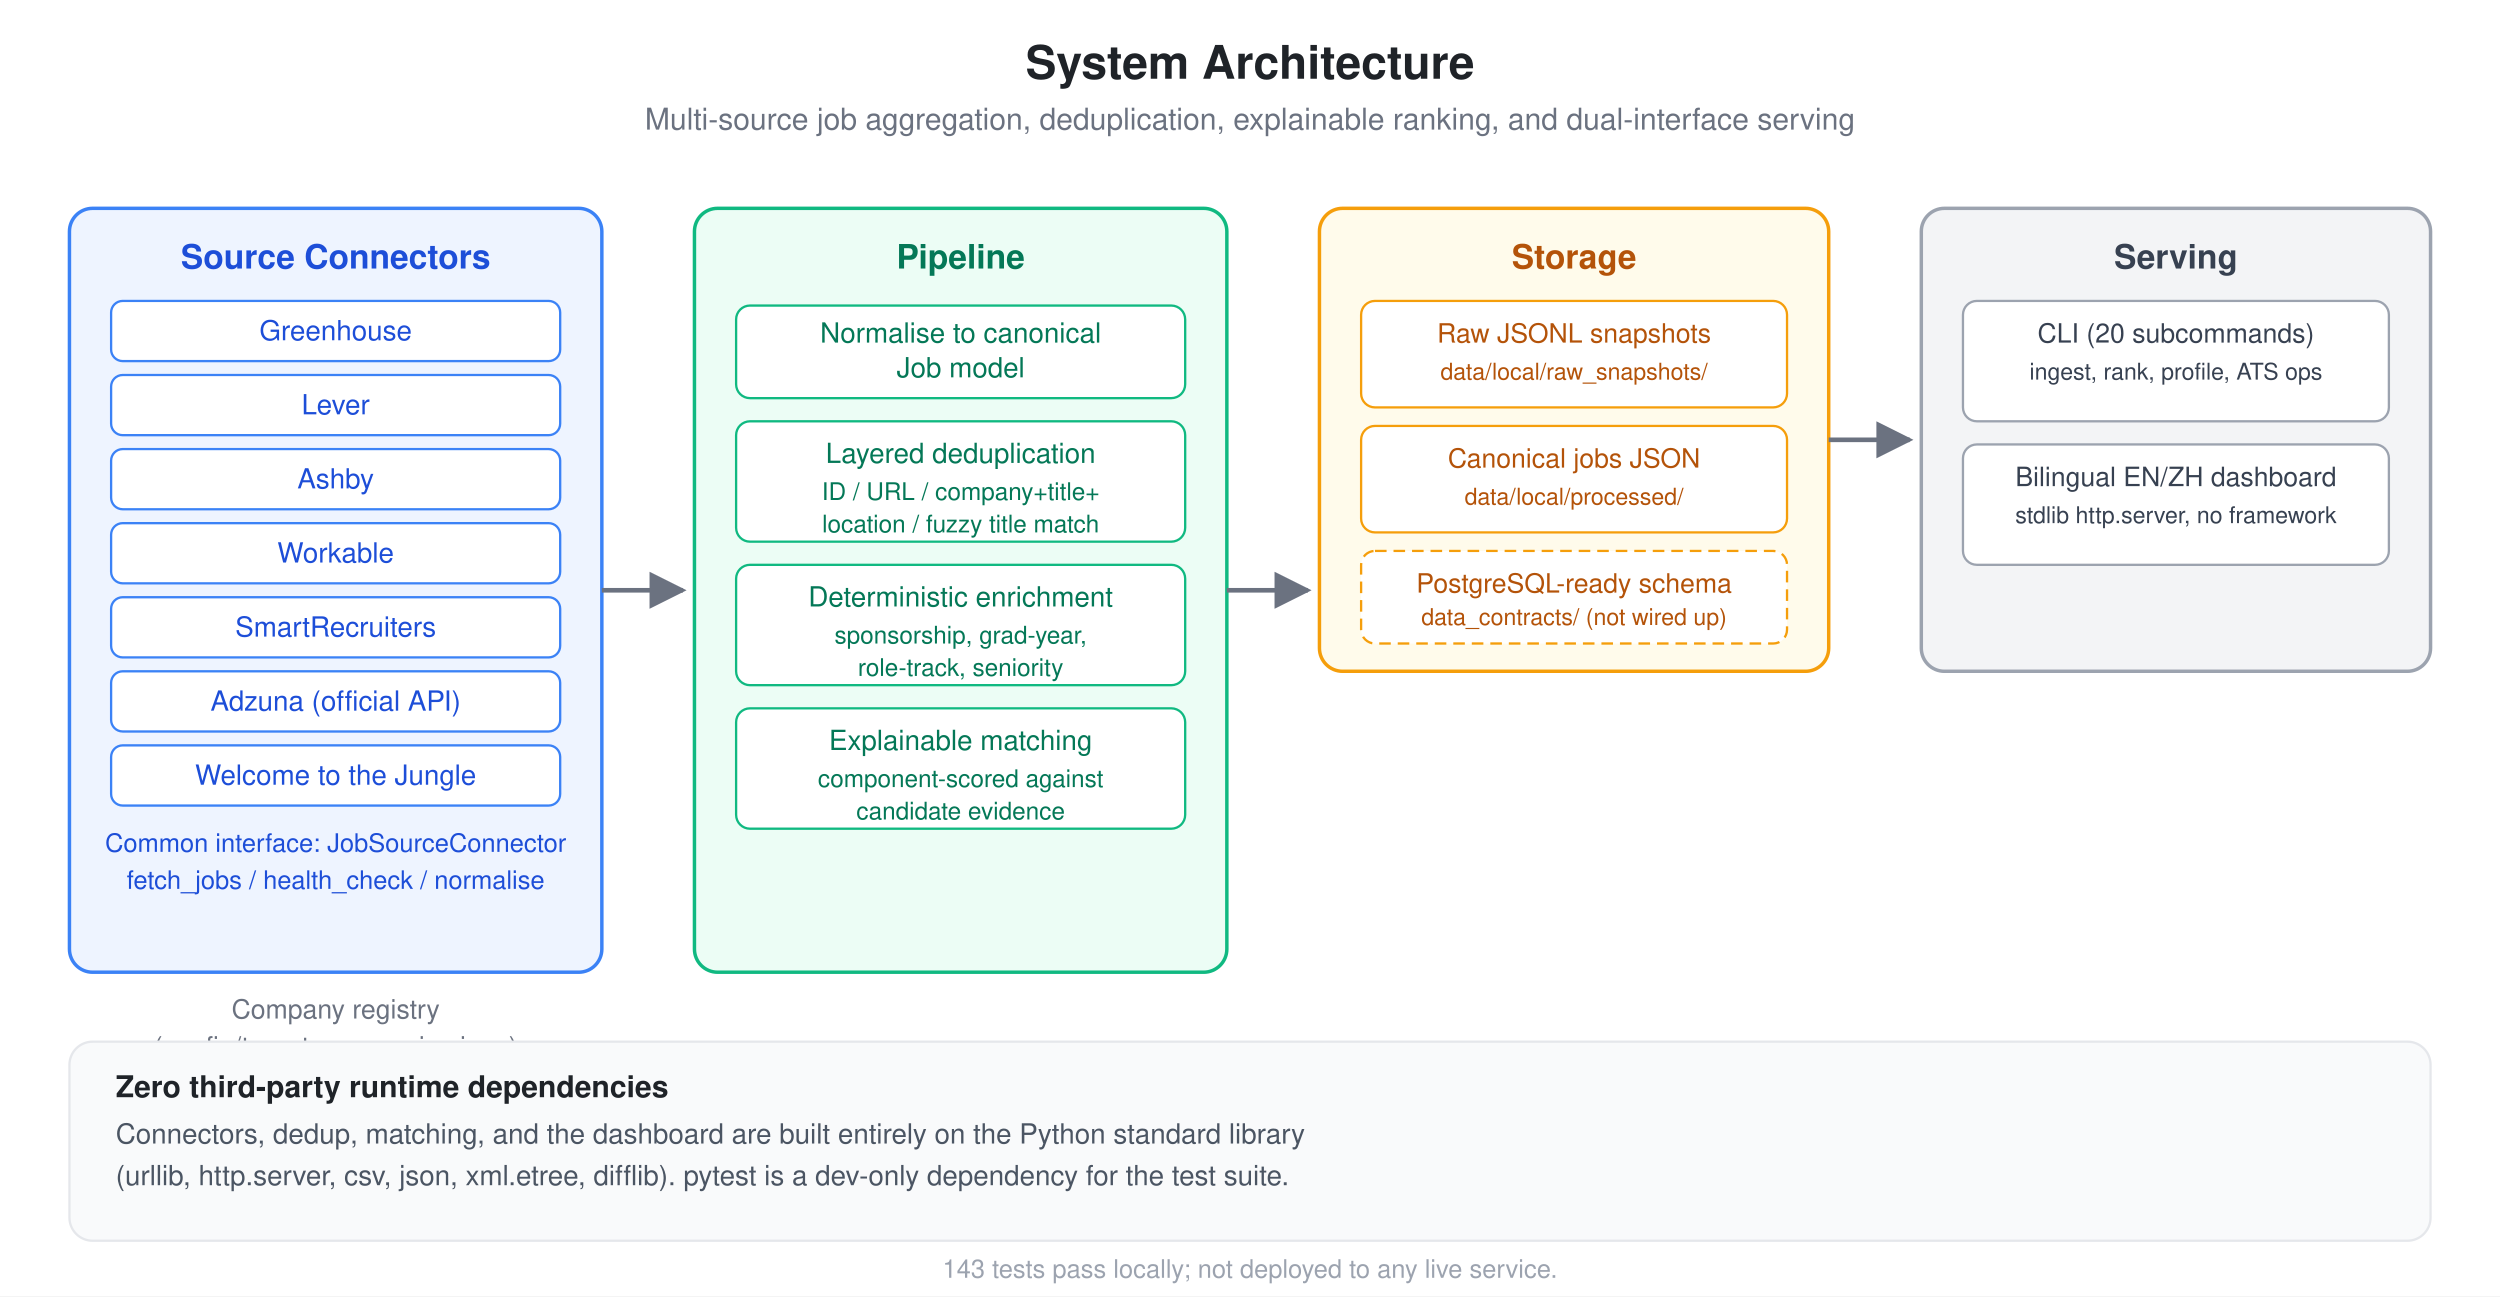
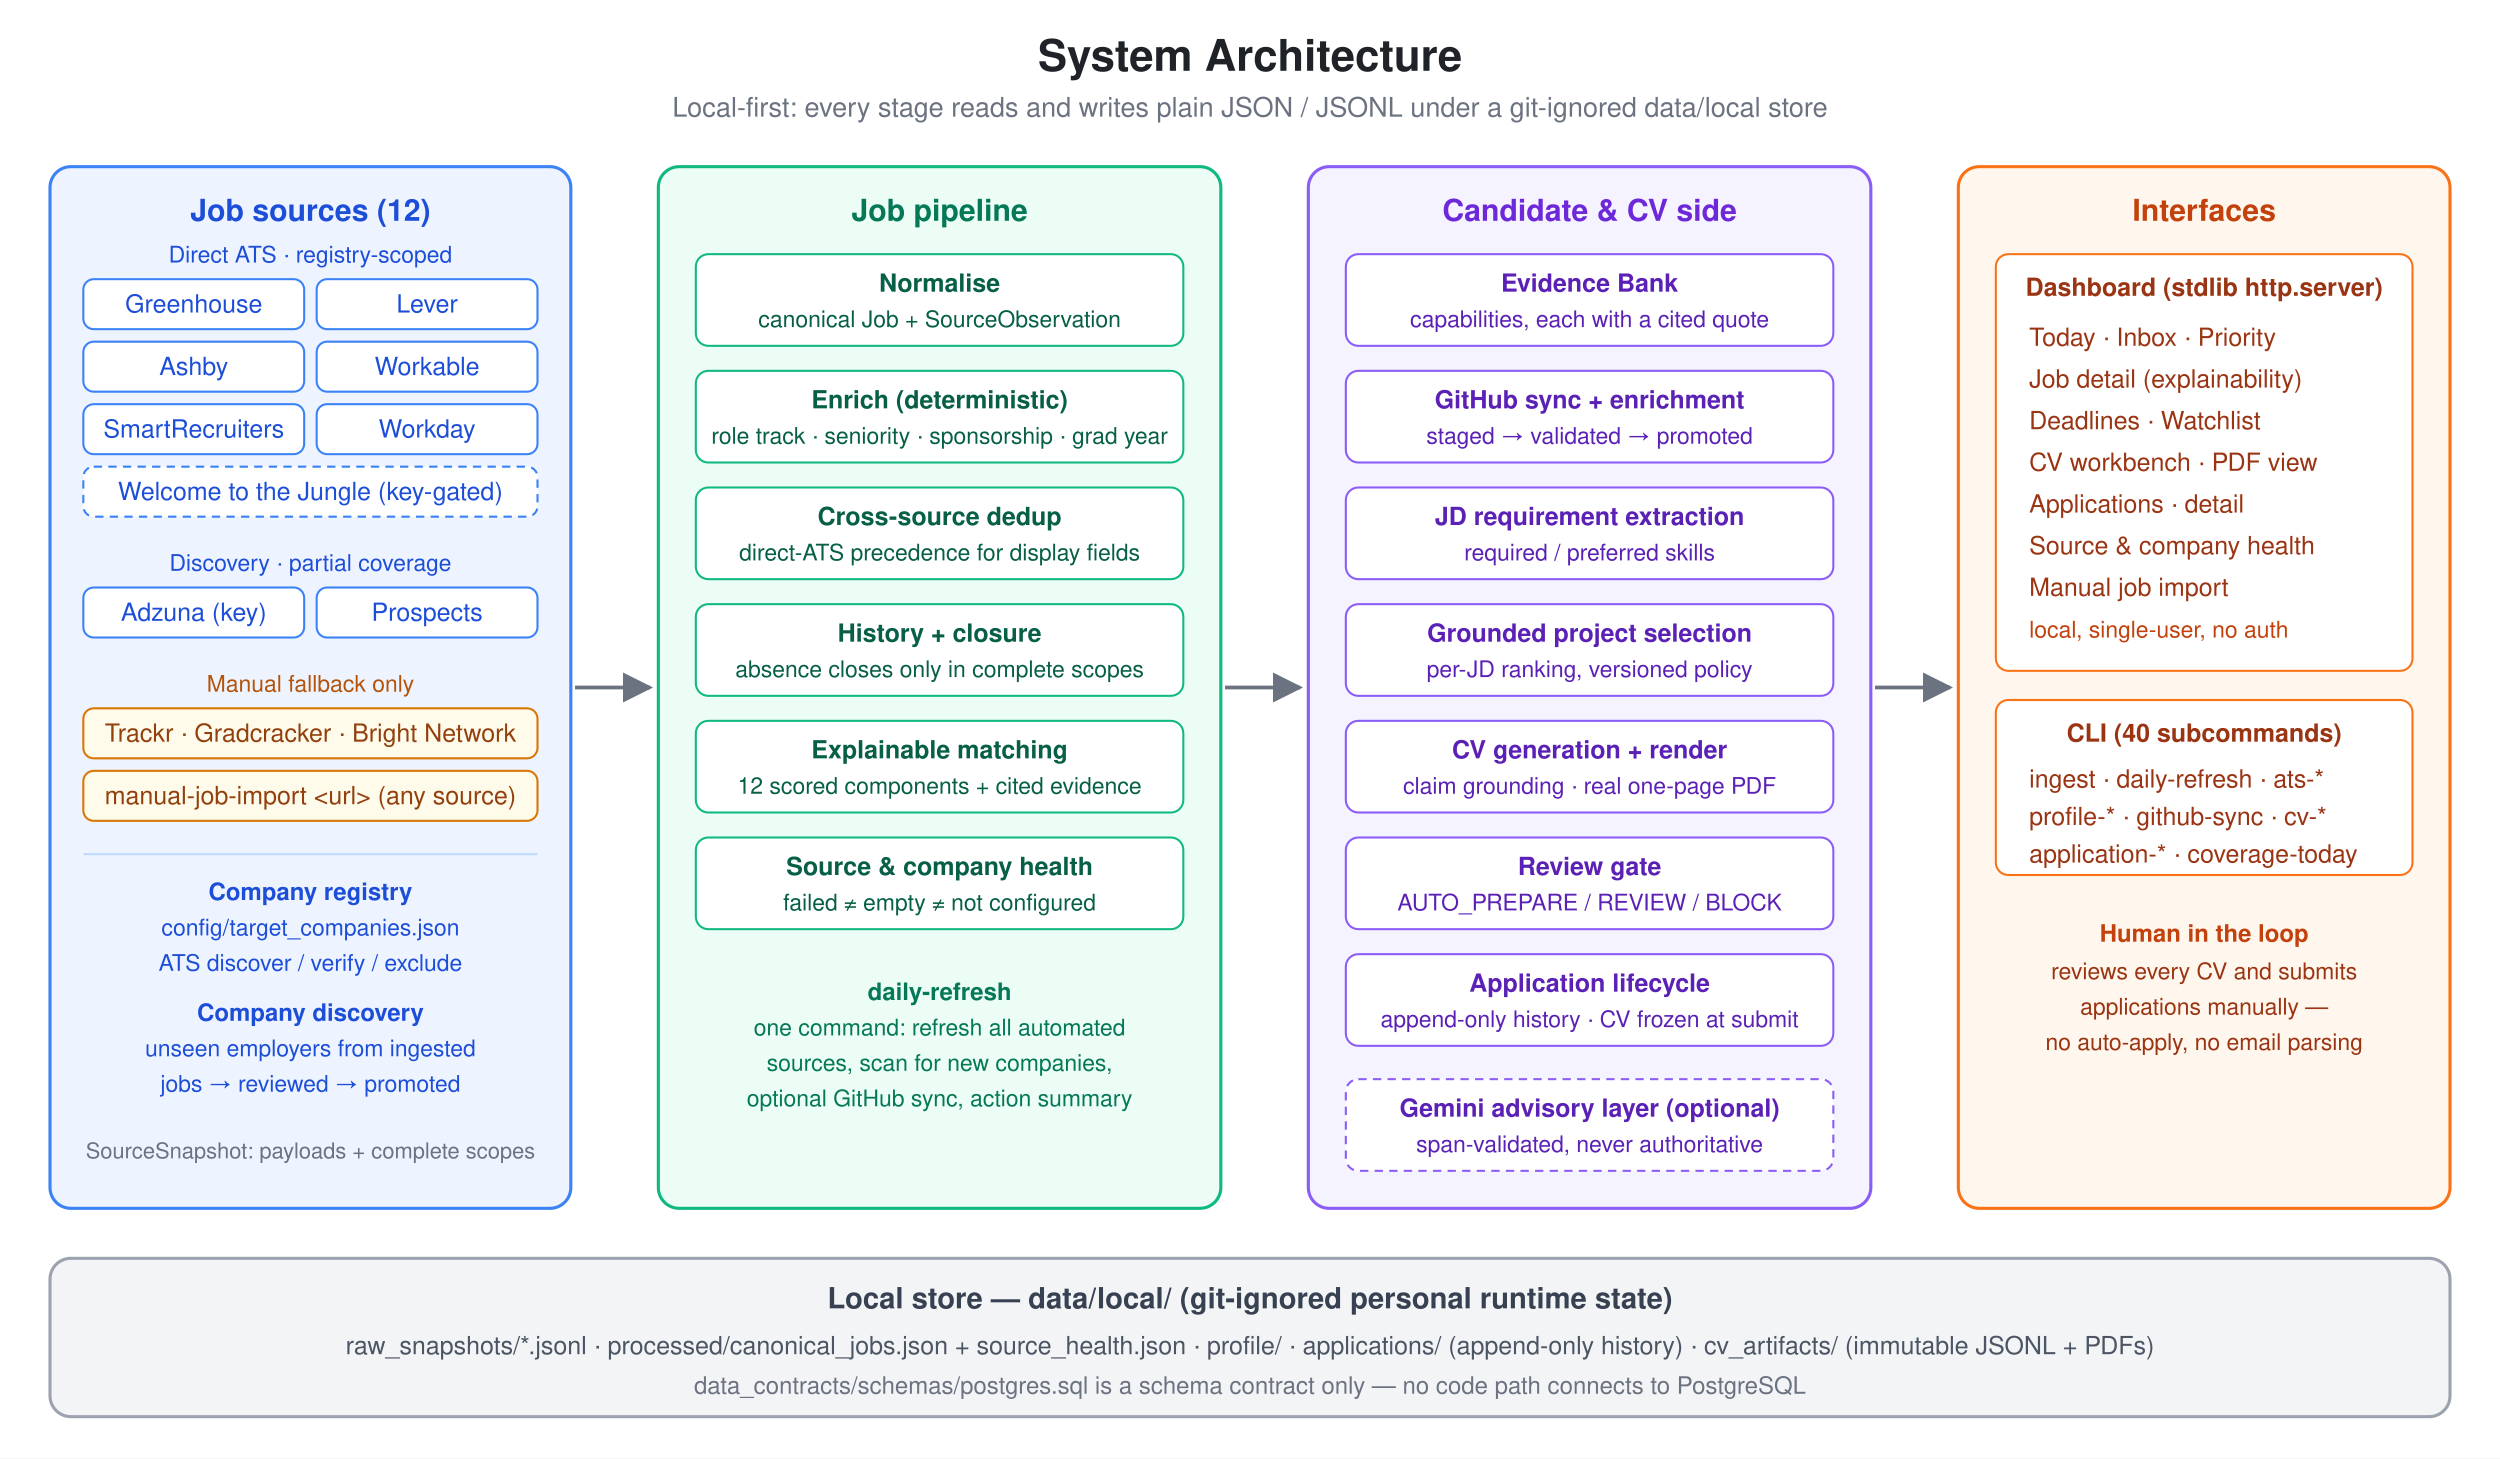
- <svg xmlns="http://www.w3.org/2000/svg" viewBox="0 0 1080 560" font-family="Helvetica, Arial, sans-serif">
+ <svg xmlns="http://www.w3.org/2000/svg" viewBox="0 0 1200 700" font-family="Helvetica, Arial, sans-serif">
  <defs>
    <marker id="arrow" viewBox="0 0 10 10" refX="9" refY="5" markerWidth="8" markerHeight="8" orient="auto-start-reverse">
      <path d="M0,0 L10,5 L0,10 z" fill="#6b7280" />
    </marker>
  </defs>
-   <rect width="1080" height="560" fill="#ffffff" />
-   <text x="540" y="34" text-anchor="middle" font-size="20" font-weight="700" fill="#1f2328">System Architecture</text>
-   <text x="540" y="56" text-anchor="middle" font-size="13" fill="#6b7280">Multi-source job aggregation, deduplication, explainable ranking, and dual-interface serving</text>
-   <rect x="30" y="90" width="230" height="330" rx="10" fill="#eef4ff" stroke="#3b82f6" stroke-width="1.5" />
-   <text x="145" y="116" text-anchor="middle" font-size="14.5" font-weight="700" fill="#1d4ed8">Source Connectors</text>
+   <rect width="1200" height="700" fill="#ffffff" />
+   <text x="600" y="34" text-anchor="middle" font-size="21" font-weight="700" fill="#1f2328">System Architecture</text>
+   <text x="600" y="56" text-anchor="middle" font-size="13" fill="#6b7280">Local-first: every stage reads and writes plain JSON / JSONL under a git-ignored data/local store</text>
+   <rect x="24" y="80" width="250" height="500" rx="10" fill="#eef4ff" stroke="#3b82f6" stroke-width="1.5" />
+   <text x="149" y="106" text-anchor="middle" font-size="14.5" font-weight="700" fill="#1d4ed8">Job sources (12)</text>
+   <text x="149" y="126" text-anchor="middle" font-size="11" fill="#1d4ed8">Direct ATS · registry-scoped</text>
  <g font-size="12" fill="#1d4ed8">
-     <rect x="48" y="130" width="194" height="26" rx="5" fill="#ffffff" stroke="#3b82f6" />
-     <text x="145" y="147" text-anchor="middle">Greenhouse</text>
-     <rect x="48" y="162" width="194" height="26" rx="5" fill="#ffffff" stroke="#3b82f6" />
-     <text x="145" y="179" text-anchor="middle">Lever</text>
-     <rect x="48" y="194" width="194" height="26" rx="5" fill="#ffffff" stroke="#3b82f6" />
-     <text x="145" y="211" text-anchor="middle">Ashby</text>
-     <rect x="48" y="226" width="194" height="26" rx="5" fill="#ffffff" stroke="#3b82f6" />
-     <text x="145" y="243" text-anchor="middle">Workable</text>
-     <rect x="48" y="258" width="194" height="26" rx="5" fill="#ffffff" stroke="#3b82f6" />
-     <text x="145" y="275" text-anchor="middle">SmartRecruiters</text>
-     <rect x="48" y="290" width="194" height="26" rx="5" fill="#ffffff" stroke="#3b82f6" />
-     <text x="145" y="307" text-anchor="middle">Adzuna (official API)</text>
-     <rect x="48" y="322" width="194" height="26" rx="5" fill="#ffffff" stroke="#3b82f6" />
-     <text x="145" y="339" text-anchor="middle">Welcome to the Jungle</text>
+     <rect x="40" y="134" width="106" height="24" rx="5" fill="#fff" stroke="#3b82f6" />
+     <text x="93" y="150" text-anchor="middle">Greenhouse</text>
+     <rect x="152" y="134" width="106" height="24" rx="5" fill="#fff" stroke="#3b82f6" />
+     <text x="205" y="150" text-anchor="middle">Lever</text>
+     <rect x="40" y="164" width="106" height="24" rx="5" fill="#fff" stroke="#3b82f6" />
+     <text x="93" y="180" text-anchor="middle">Ashby</text>
+     <rect x="152" y="164" width="106" height="24" rx="5" fill="#fff" stroke="#3b82f6" />
+     <text x="205" y="180" text-anchor="middle">Workable</text>
+     <rect x="40" y="194" width="106" height="24" rx="5" fill="#fff" stroke="#3b82f6" />
+     <text x="93" y="210" text-anchor="middle">SmartRecruiters</text>
+     <rect x="152" y="194" width="106" height="24" rx="5" fill="#fff" stroke="#3b82f6" />
+     <text x="205" y="210" text-anchor="middle">Workday</text>
+     <rect x="40" y="224" width="218" height="24" rx="5" fill="#fff" stroke="#3b82f6" stroke-dasharray="4 3" />
+     <text x="149" y="240" text-anchor="middle">Welcome to the Jungle (key-gated)</text>
  </g>
-   <text x="145" y="368" text-anchor="middle" font-size="11" fill="#1d4ed8">Common interface: JobSourceConnector</text>
-   <text x="145" y="384" text-anchor="middle" font-size="11" fill="#1d4ed8">fetch_jobs / health_check / normalise</text>
-   <rect x="48" y="396" width="194" height="14" fill="none" />
-   <text x="145" y="440" text-anchor="middle" font-size="11.5" fill="#6b7280">Company registry</text>
-   <text x="145" y="456" text-anchor="middle" font-size="11.5" fill="#6b7280">(config/target_companies.json)</text>
-   <text x="145" y="472" text-anchor="middle" font-size="11.5" fill="#6b7280">drives which connectors run,</text>
-   <text x="145" y="488" text-anchor="middle" font-size="11.5" fill="#6b7280">with automated ATS discovery</text>
-   <text x="145" y="504" text-anchor="middle" font-size="11.5" fill="#6b7280">and HTTP verification</text>
-   <rect x="300" y="90" width="230" height="330" rx="10" fill="#ecfdf5" stroke="#10b981" stroke-width="1.5" />
-   <text x="415" y="116" text-anchor="middle" font-size="14.5" font-weight="700" fill="#047857">Pipeline</text>
-   <g font-size="12" fill="#047857">
-     <rect x="318" y="132" width="194" height="40" rx="6" fill="#ffffff" stroke="#10b981" />
-     <text x="415" y="148" text-anchor="middle">Normalise to canonical</text>
-     <text x="415" y="163" text-anchor="middle">Job model</text>
-     <rect x="318" y="182" width="194" height="52" rx="6" fill="#ffffff" stroke="#10b981" />
-     <text x="415" y="200" text-anchor="middle">Layered deduplication</text>
-     <text x="415" y="216" text-anchor="middle" font-size="10.5">ID / URL / company+title+</text>
-     <text x="415" y="230" text-anchor="middle" font-size="10.5">location / fuzzy title match</text>
-     <rect x="318" y="244" width="194" height="52" rx="6" fill="#ffffff" stroke="#10b981" />
-     <text x="415" y="262" text-anchor="middle">Deterministic enrichment</text>
-     <text x="415" y="278" text-anchor="middle" font-size="10.5">sponsorship, grad-year,</text>
-     <text x="415" y="292" text-anchor="middle" font-size="10.5">role-track, seniority</text>
-     <rect x="318" y="306" width="194" height="52" rx="6" fill="#ffffff" stroke="#10b981" />
-     <text x="415" y="324" text-anchor="middle">Explainable matching</text>
-     <text x="415" y="340" text-anchor="middle" font-size="10.5">component-scored against</text>
-     <text x="415" y="354" text-anchor="middle" font-size="10.5">candidate evidence</text>
+   <text x="149" y="274" text-anchor="middle" font-size="11" fill="#1d4ed8">Discovery · partial coverage</text>
+   <g font-size="12" fill="#1d4ed8">
+     <rect x="40" y="282" width="106" height="24" rx="5" fill="#fff" stroke="#3b82f6" />
+     <text x="93" y="298" text-anchor="middle">Adzuna (key)</text>
+     <rect x="152" y="282" width="106" height="24" rx="5" fill="#fff" stroke="#3b82f6" />
+     <text x="205" y="298" text-anchor="middle">Prospects</text>
  </g>
-   <rect x="570" y="90" width="220" height="200" rx="10" fill="#fffbeb" stroke="#f59e0b" stroke-width="1.5" />
-   <text x="680" y="116" text-anchor="middle" font-size="14.5" font-weight="700" fill="#b45309">Storage</text>
-   <g font-size="11.5" fill="#b45309">
-     <rect x="588" y="130" width="184" height="46" rx="6" fill="#ffffff" stroke="#f59e0b" />
-     <text x="680" y="148" text-anchor="middle">Raw JSONL snapshots</text>
-     <text x="680" y="164" text-anchor="middle" font-size="10">data/local/raw_snapshots/</text>
-     <rect x="588" y="184" width="184" height="46" rx="6" fill="#ffffff" stroke="#f59e0b" />
-     <text x="680" y="202" text-anchor="middle">Canonical jobs JSON</text>
-     <text x="680" y="218" text-anchor="middle" font-size="10">data/local/processed/</text>
-     <rect x="588" y="238" width="184" height="40" rx="6" fill="#ffffff" stroke="#f59e0b" stroke-dasharray="5,3" />
-     <text x="680" y="256" text-anchor="middle">PostgreSQL-ready schema</text>
-     <text x="680" y="270" text-anchor="middle" font-size="10">data_contracts/ (not wired up)</text>
+   <text x="149" y="332" text-anchor="middle" font-size="11" fill="#b45309">Manual fallback only</text>
+   <g font-size="12" fill="#92400e">
+     <rect x="40" y="340" width="218" height="24" rx="5" fill="#fffbeb" stroke="#d97706" />
+     <text x="149" y="356" text-anchor="middle">Trackr · Gradcracker · Bright Network</text>
+     <rect x="40" y="370" width="218" height="24" rx="5" fill="#fffbeb" stroke="#d97706" />
+     <text x="149" y="386" text-anchor="middle">manual-job-import &lt;url&gt; (any source)</text>
  </g>
-   <rect x="830" y="90" width="220" height="200" rx="10" fill="#f3f4f6" stroke="#9ca3af" stroke-width="1.5" />
-   <text x="940" y="116" text-anchor="middle" font-size="14.5" font-weight="700" fill="#374151">Serving</text>
-   <g font-size="11.5" fill="#374151">
-     <rect x="848" y="130" width="184" height="52" rx="6" fill="#ffffff" stroke="#9ca3af" />
-     <text x="940" y="148" text-anchor="middle">CLI (20 subcommands)</text>
-     <text x="940" y="164" text-anchor="middle" font-size="10">ingest, rank, profile, ATS ops</text>
-     <rect x="848" y="192" width="184" height="52" rx="6" fill="#ffffff" stroke="#9ca3af" />
-     <text x="940" y="210" text-anchor="middle">Bilingual EN/ZH dashboard</text>
-     <text x="940" y="226" text-anchor="middle" font-size="10">stdlib http.server, no framework</text>
+   <line x1="40" y1="410" x2="258" y2="410" stroke="#bfdbfe" />
+   <text x="149" y="432" text-anchor="middle" font-size="11.5" font-weight="700" fill="#1d4ed8">Company registry</text>
+   <text x="149" y="449" text-anchor="middle" font-size="11" fill="#1d4ed8">config/target_companies.json</text>
+   <text x="149" y="466" text-anchor="middle" font-size="11" fill="#1d4ed8">ATS discover / verify / exclude</text>
+   <text x="149" y="490" text-anchor="middle" font-size="11.5" font-weight="700" fill="#1d4ed8">Company discovery</text>
+   <text x="149" y="507" text-anchor="middle" font-size="11" fill="#1d4ed8">unseen employers from ingested</text>
+   <text x="149" y="524" text-anchor="middle" font-size="11" fill="#1d4ed8">jobs → reviewed → promoted</text>
+   <text x="149" y="556" text-anchor="middle" font-size="10.5" fill="#6b7280">SourceSnapshot: payloads + complete scopes</text>
+   <rect x="316" y="80" width="270" height="500" rx="10" fill="#ecfdf5" stroke="#10b981" stroke-width="1.5" />
+   <text x="451" y="106" text-anchor="middle" font-size="14.5" font-weight="700" fill="#047857">Job pipeline</text>
+   <g font-size="12" fill="#065f46">
+     <rect x="334" y="122" width="234" height="44" rx="6" fill="#fff" stroke="#10b981" />
+     <text x="451" y="140" text-anchor="middle" font-weight="700">Normalise</text>
+     <text x="451" y="157" text-anchor="middle" font-size="11">canonical Job + SourceObservation</text>
+     <rect x="334" y="178" width="234" height="44" rx="6" fill="#fff" stroke="#10b981" />
+     <text x="451" y="196" text-anchor="middle" font-weight="700">Enrich (deterministic)</text>
+     <text x="451" y="213" text-anchor="middle" font-size="11">role track · seniority · sponsorship · grad year</text>
+     <rect x="334" y="234" width="234" height="44" rx="6" fill="#fff" stroke="#10b981" />
+     <text x="451" y="252" text-anchor="middle" font-weight="700">Cross-source dedup</text>
+     <text x="451" y="269" text-anchor="middle" font-size="11">direct-ATS precedence for display fields</text>
+     <rect x="334" y="290" width="234" height="44" rx="6" fill="#fff" stroke="#10b981" />
+     <text x="451" y="308" text-anchor="middle" font-weight="700">History + closure</text>
+     <text x="451" y="325" text-anchor="middle" font-size="11">absence closes only in complete scopes</text>
+     <rect x="334" y="346" width="234" height="44" rx="6" fill="#fff" stroke="#10b981" />
+     <text x="451" y="364" text-anchor="middle" font-weight="700">Explainable matching</text>
+     <text x="451" y="381" text-anchor="middle" font-size="11">12 scored components + cited evidence</text>
+     <rect x="334" y="402" width="234" height="44" rx="6" fill="#fff" stroke="#10b981" />
+     <text x="451" y="420" text-anchor="middle" font-weight="700">Source &amp; company health</text>
+     <text x="451" y="437" text-anchor="middle" font-size="11">failed ≠ empty ≠ not configured</text>
  </g>
-   <path d="M260,255 L295,255" stroke="#6b7280" stroke-width="2" fill="none" marker-end="url(#arrow)" />
-   <path d="M530,255 L565,255" stroke="#6b7280" stroke-width="2" fill="none" marker-end="url(#arrow)" />
-   <path d="M790,190 L825,190" stroke="#6b7280" stroke-width="2" fill="none" marker-end="url(#arrow)" />
-   <rect x="30" y="450" width="1020" height="86" rx="10" fill="#f9fafb" stroke="#e5e7eb" />
-   <text x="50" y="474" font-size="13" font-weight="700" fill="#1f2328">Zero third-party runtime dependencies</text>
-   <text x="50" y="494" font-size="12" fill="#4b5563">Connectors, dedup, matching, and the dashboard are built entirely on the Python standard library</text>
-   <text x="50" y="512" font-size="12" fill="#4b5563">(urllib, http.server, csv, json, xml.etree, difflib). pytest is a dev-only dependency for the test suite.</text>
-   <text x="540" y="552" text-anchor="middle" font-size="11" fill="#9ca3af">143 tests pass locally; not deployed to any live service.</text>
+   <text x="451" y="480" text-anchor="middle" font-size="11.5" font-weight="700" fill="#047857">daily-refresh</text>
+   <text x="451" y="497" text-anchor="middle" font-size="11" fill="#047857">one command: refresh all automated</text>
+   <text x="451" y="514" text-anchor="middle" font-size="11" fill="#047857">sources, scan for new companies,</text>
+   <text x="451" y="531" text-anchor="middle" font-size="11" fill="#047857">optional GitHub sync, action summary</text>
+   <rect x="628" y="80" width="270" height="500" rx="10" fill="#f5f3ff" stroke="#8b5cf6" stroke-width="1.5" />
+   <text x="763" y="106" text-anchor="middle" font-size="14.5" font-weight="700" fill="#6d28d9">Candidate &amp; CV side</text>
+   <g font-size="12" fill="#5b21b6">
+     <rect x="646" y="122" width="234" height="44" rx="6" fill="#fff" stroke="#8b5cf6" />
+     <text x="763" y="140" text-anchor="middle" font-weight="700">Evidence Bank</text>
+     <text x="763" y="157" text-anchor="middle" font-size="11">capabilities, each with a cited quote</text>
+     <rect x="646" y="178" width="234" height="44" rx="6" fill="#fff" stroke="#8b5cf6" />
+     <text x="763" y="196" text-anchor="middle" font-weight="700">GitHub sync + enrichment</text>
+     <text x="763" y="213" text-anchor="middle" font-size="11">staged → validated → promoted</text>
+     <rect x="646" y="234" width="234" height="44" rx="6" fill="#fff" stroke="#8b5cf6" />
+     <text x="763" y="252" text-anchor="middle" font-weight="700">JD requirement extraction</text>
+     <text x="763" y="269" text-anchor="middle" font-size="11">required / preferred skills</text>
+     <rect x="646" y="290" width="234" height="44" rx="6" fill="#fff" stroke="#8b5cf6" />
+     <text x="763" y="308" text-anchor="middle" font-weight="700">Grounded project selection</text>
+     <text x="763" y="325" text-anchor="middle" font-size="11">per-JD ranking, versioned policy</text>
+     <rect x="646" y="346" width="234" height="44" rx="6" fill="#fff" stroke="#8b5cf6" />
+     <text x="763" y="364" text-anchor="middle" font-weight="700">CV generation + render</text>
+     <text x="763" y="381" text-anchor="middle" font-size="11">claim grounding · real one-page PDF</text>
+     <rect x="646" y="402" width="234" height="44" rx="6" fill="#fff" stroke="#8b5cf6" />
+     <text x="763" y="420" text-anchor="middle" font-weight="700">Review gate</text>
+     <text x="763" y="437" text-anchor="middle" font-size="11">AUTO_PREPARE / REVIEW / BLOCK</text>
+     <rect x="646" y="458" width="234" height="44" rx="6" fill="#fff" stroke="#8b5cf6" />
+     <text x="763" y="476" text-anchor="middle" font-weight="700">Application lifecycle</text>
+     <text x="763" y="493" text-anchor="middle" font-size="11">append-only history · CV frozen at submit</text>
+   </g>
+   <rect x="646" y="518" width="234" height="44" rx="6" fill="#fff" stroke="#8b5cf6" stroke-dasharray="4 3" />
+   <text x="763" y="536" text-anchor="middle" font-size="12" font-weight="700" fill="#5b21b6">Gemini advisory layer (optional)</text>
+   <text x="763" y="553" text-anchor="middle" font-size="11" fill="#5b21b6">span-validated, never authoritative</text>
+   <rect x="940" y="80" width="236" height="500" rx="10" fill="#fff7ed" stroke="#f97316" stroke-width="1.5" />
+   <text x="1058" y="106" text-anchor="middle" font-size="14.5" font-weight="700" fill="#c2410c">Interfaces</text>
+   <g font-size="12" fill="#9a3412">
+     <rect x="958" y="122" width="200" height="200" rx="6" fill="#fff" stroke="#f97316" />
+     <text x="1058" y="142" text-anchor="middle" font-weight="700">Dashboard (stdlib http.server)</text>
+     <text x="974" y="166">Today · Inbox · Priority</text>
+     <text x="974" y="186">Job detail (explainability)</text>
+     <text x="974" y="206">Deadlines · Watchlist</text>
+     <text x="974" y="226">CV workbench · PDF view</text>
+     <text x="974" y="246">Applications · detail</text>
+     <text x="974" y="266">Source &amp; company health</text>
+     <text x="974" y="286">Manual job import</text>
+     <text x="974" y="306" font-size="11" fill="#c2410c">local, single-user, no auth</text>
+     <rect x="958" y="336" width="200" height="84" rx="6" fill="#fff" stroke="#f97316" />
+     <text x="1058" y="356" text-anchor="middle" font-weight="700">CLI (40 subcommands)</text>
+     <text x="974" y="378">ingest · daily-refresh · ats-*</text>
+     <text x="974" y="396">profile-* · github-sync · cv-*</text>
+     <text x="974" y="414">application-* · coverage-today</text>
+   </g>
+   <text x="1058" y="452" text-anchor="middle" font-size="11.5" font-weight="700" fill="#c2410c">Human in the loop</text>
+   <text x="1058" y="470" text-anchor="middle" font-size="11" fill="#9a3412">reviews every CV and submits</text>
+   <text x="1058" y="487" text-anchor="middle" font-size="11" fill="#9a3412">applications manually —</text>
+   <text x="1058" y="504" text-anchor="middle" font-size="11" fill="#9a3412">no auto-apply, no email parsing</text>
+   <line x1="276" y1="330" x2="312" y2="330" stroke="#6b7280" stroke-width="1.8" marker-end="url(#arrow)" />
+   <line x1="588" y1="330" x2="624" y2="330" stroke="#6b7280" stroke-width="1.8" marker-end="url(#arrow)" />
+   <line x1="900" y1="330" x2="936" y2="330" stroke="#6b7280" stroke-width="1.8" marker-end="url(#arrow)" />
+   <rect x="24" y="604" width="1152" height="76" rx="10" fill="#f3f4f6" stroke="#9ca3af" stroke-width="1.5" />
+   <text x="600" y="628" text-anchor="middle" font-size="14" font-weight="700" fill="#374151">Local store — data/local/ (git-ignored personal runtime state)</text>
+   <text x="600" y="650" text-anchor="middle" font-size="12" fill="#4b5563">raw_snapshots/*.jsonl · processed/canonical_jobs.json + source_health.json · profile/ · applications/ (append-only history) · cv_artifacts/ (immutable JSONL + PDFs)</text>
+   <text x="600" y="669" text-anchor="middle" font-size="11.5" fill="#6b7280">data_contracts/schemas/postgres.sql is a schema contract only — no code path connects to PostgreSQL</text>
</svg>
